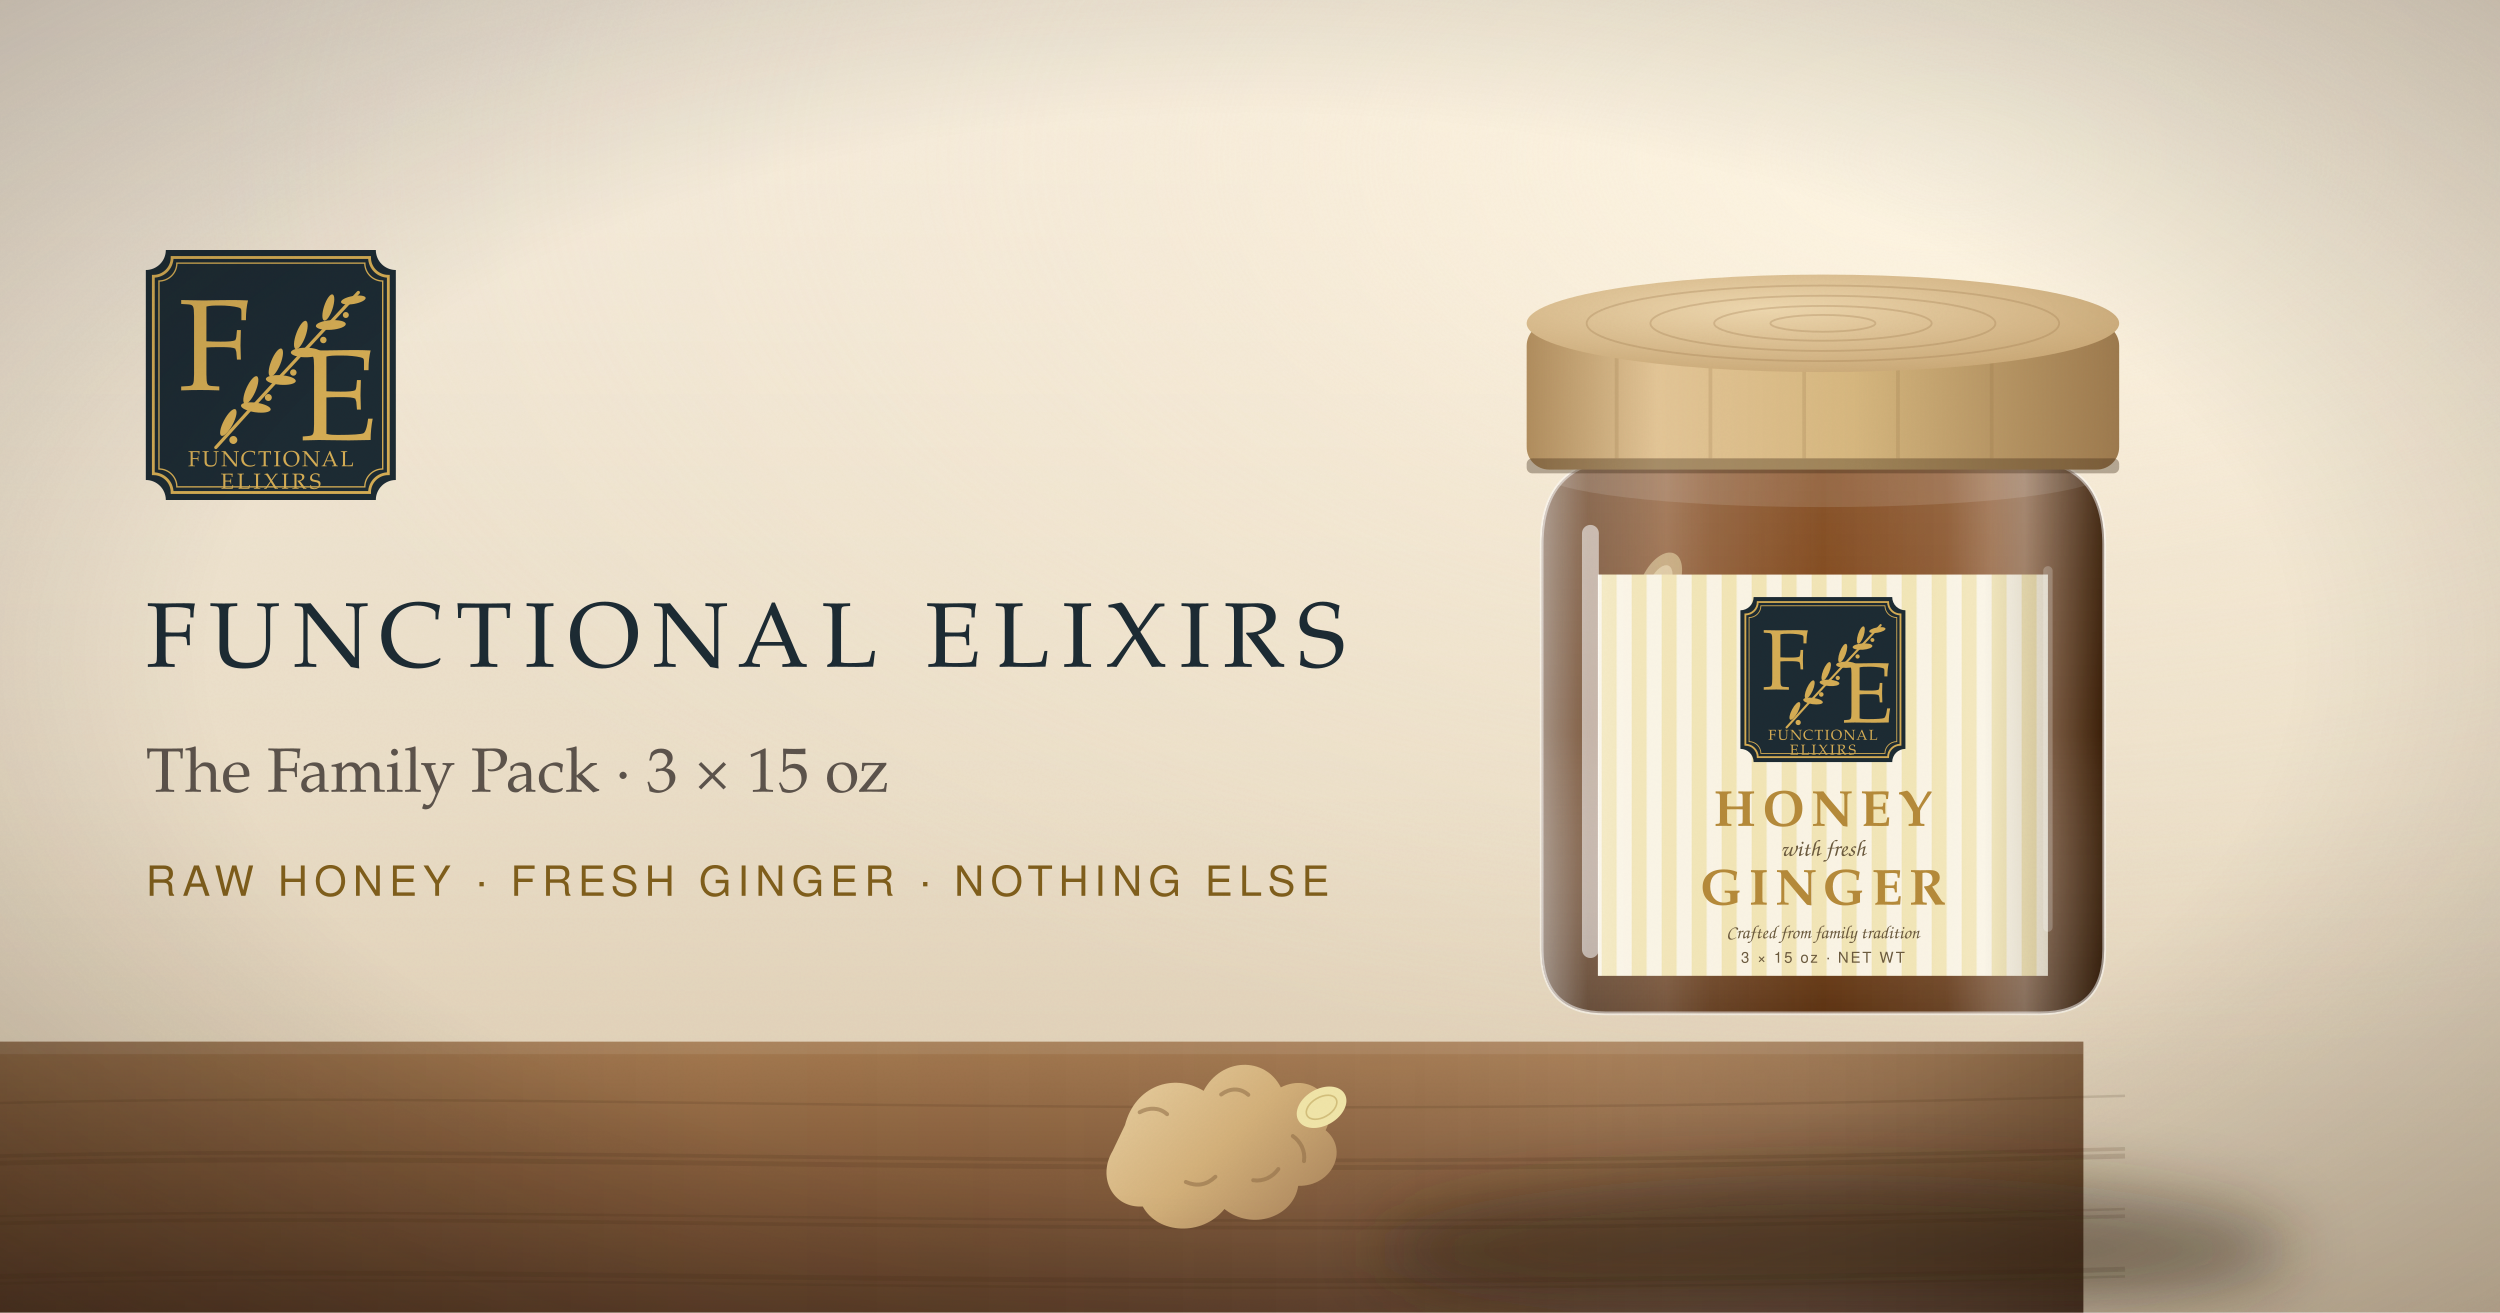
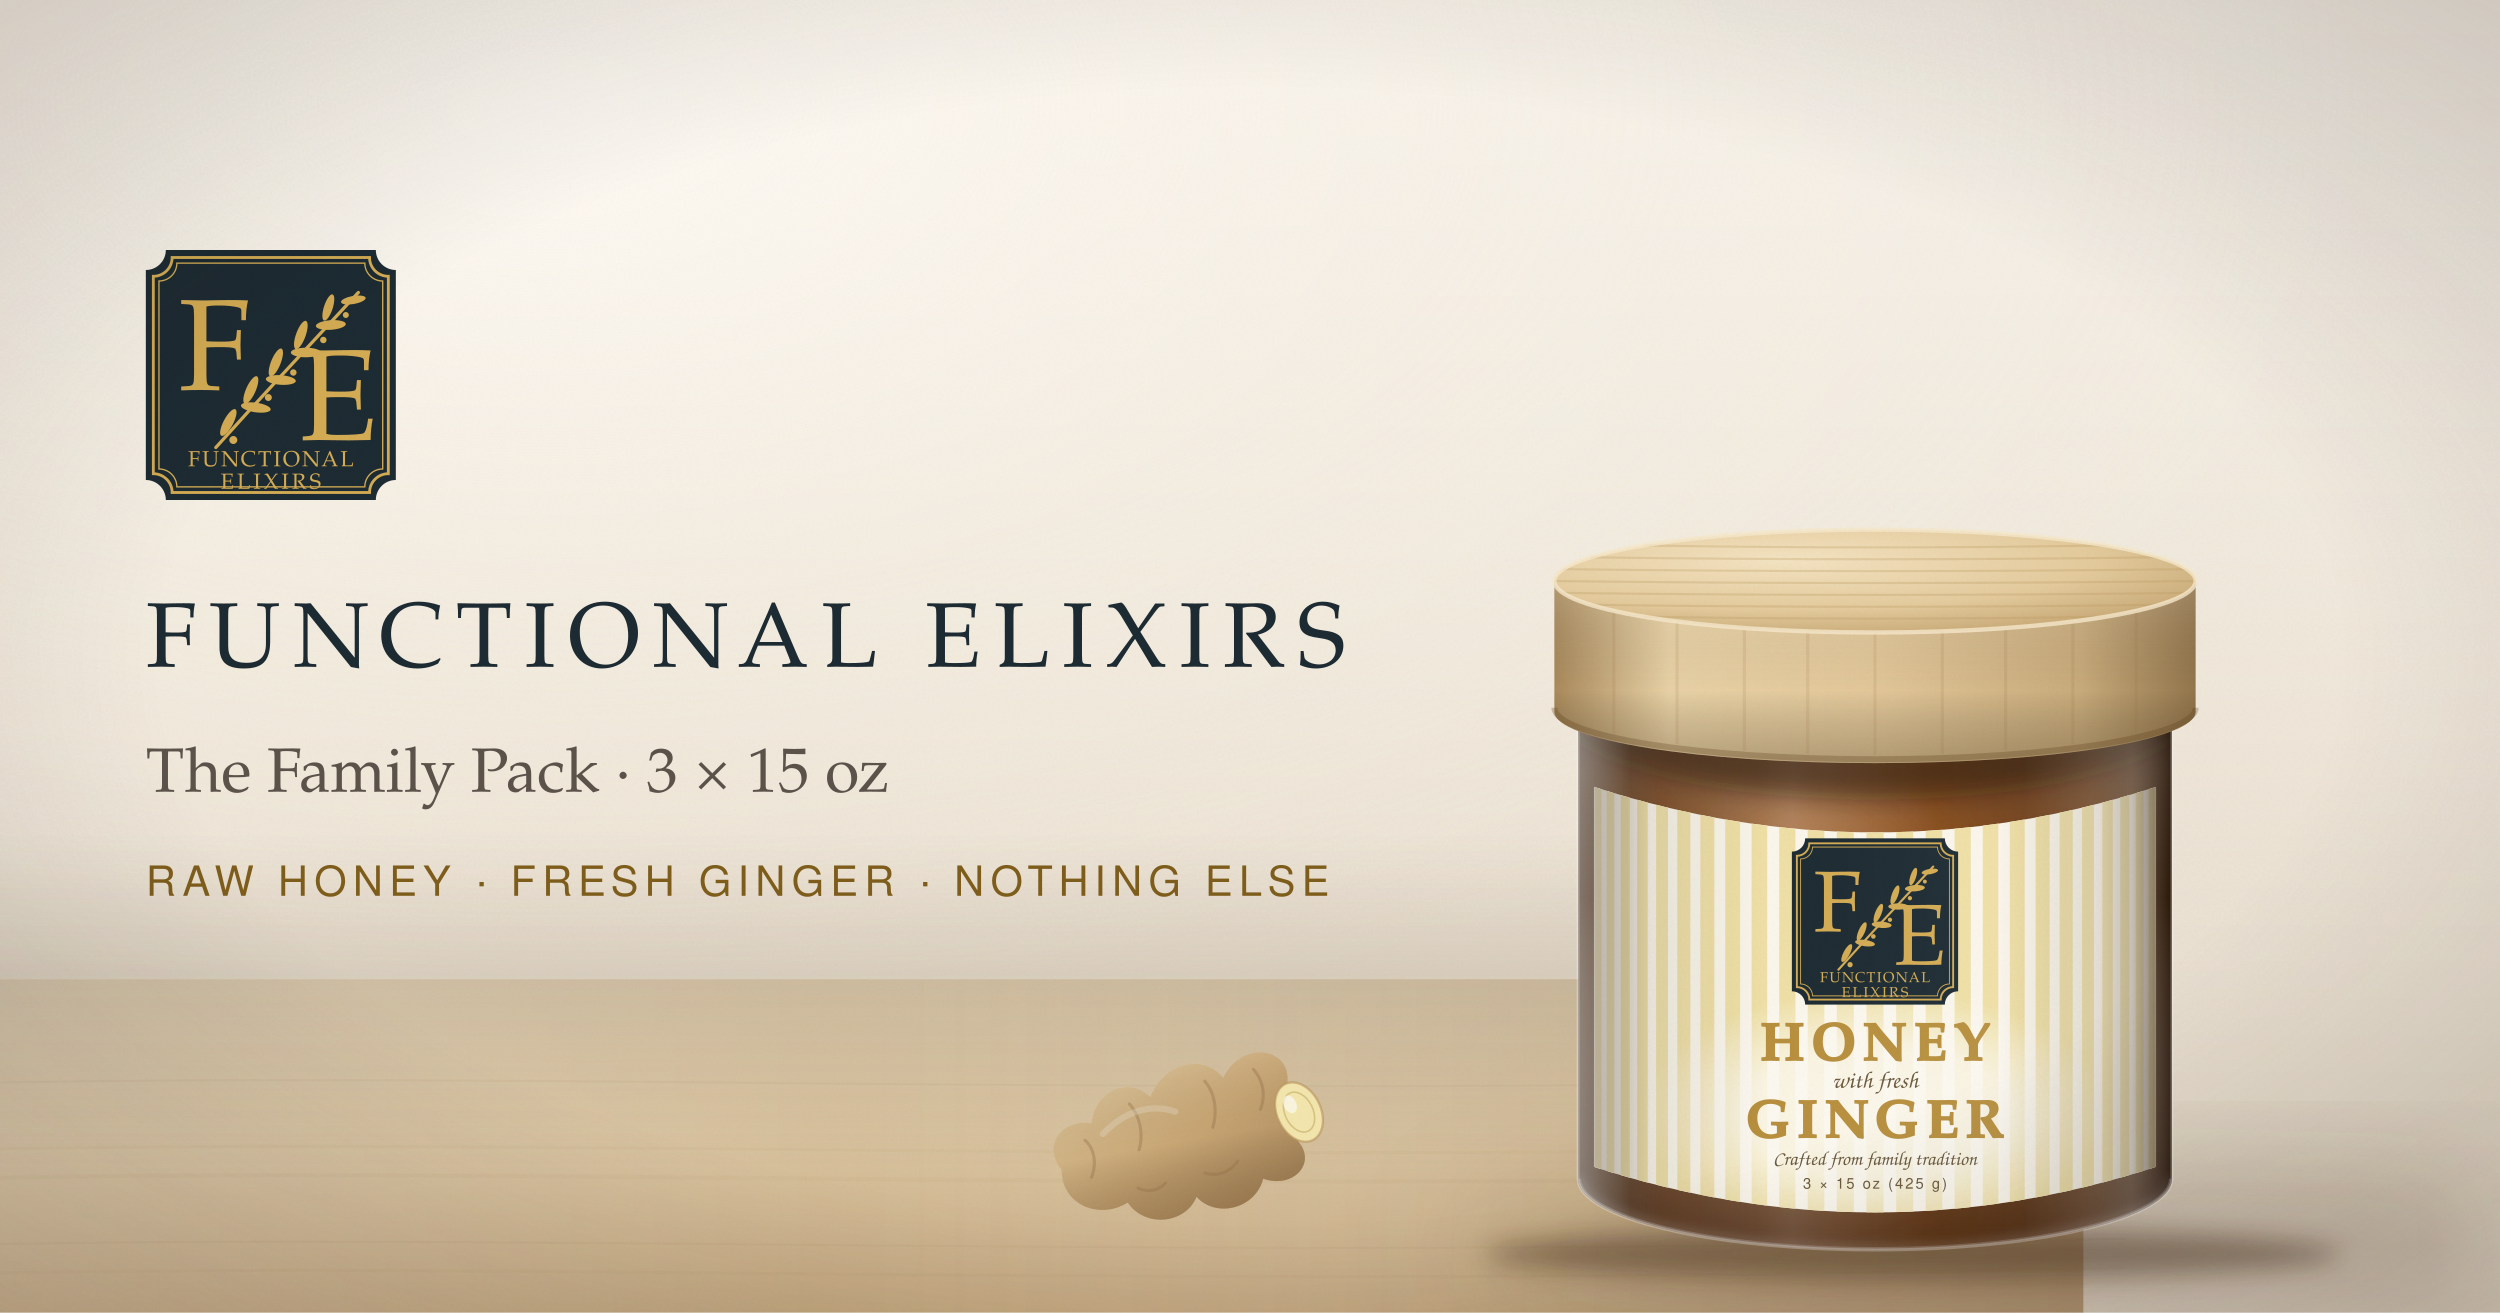
<svg xmlns="http://www.w3.org/2000/svg" viewBox="0 0 1200 630" width="1200" height="630">
  <defs>
    <linearGradient id="og-wall" x1="0" y1="0" x2="0" y2="1">
-       <stop offset="0" stop-color="#F5ECDD" />
-       <stop offset=".6" stop-color="#EADDC7" />
-       <stop offset="1" stop-color="#D8C7AC" />
-     </linearGradient>
-     <radialGradient id="og-window" cx=".78" cy=".12" r=".7">
-       <stop offset="0" stop-color="#FFF7E4" stop-opacity=".95" />
-       <stop offset=".45" stop-color="#FFF3DC" stop-opacity=".35" />
-       <stop offset="1" stop-color="#FFF3DC" stop-opacity="0" />
-     </radialGradient>
-     <linearGradient id="og-wood" x1="0" y1="0" x2="0" y2="1">
-       <stop offset="0" stop-color="#A57A50" />
-       <stop offset=".5" stop-color="#835B3A" />
-       <stop offset="1" stop-color="#5E3F29" />
-     </linearGradient>
-     <linearGradient id="og-woodx" x1="0" y1="0" x2="1" y2="0">
-       <stop offset="0" stop-color="#000" stop-opacity=".18" />
-       <stop offset=".35" stop-color="#000" stop-opacity="0" />
-       <stop offset=".75" stop-color="#fff" stop-opacity=".06" />
-       <stop offset="1" stop-color="#000" stop-opacity=".22" />
-     </linearGradient>
-     <linearGradient id="og-lid" x1="0" y1="0" x2="1" y2="0">
-       <stop offset="0" stop-color="#B08D5E" />
-       <stop offset=".22" stop-color="#E2C596" />
-       <stop offset=".55" stop-color="#D6B77F" />
-       <stop offset="1" stop-color="#9D7A4E" />
-     </linearGradient>
-     <radialGradient id="og-lidtop" cx=".4" cy=".35" r=".8">
-       <stop offset="0" stop-color="#EDD7AE" />
-       <stop offset="1" stop-color="#C5A26F" />
+       <stop offset="0" stop-color="#F7F2EA" />
+       <stop offset=".55" stop-color="#EFE7DA" />
+       <stop offset="1" stop-color="#E2D7C5" />
+     </linearGradient>
+     <radialGradient id="og-light" cx=".22" cy=".08" r=".75">
+       <stop offset="0" stop-color="#FFFCF5" stop-opacity=".9" />
+       <stop offset=".5" stop-color="#FFF9EE" stop-opacity=".25" />
+       <stop offset="1" stop-color="#FFF9EE" stop-opacity="0" />
+     </radialGradient>
+     <linearGradient id="og-table" x1="0" y1="0" x2="0" y2="1">
+       <stop offset="0" stop-color="#E6D5B8" />
+       <stop offset=".45" stop-color="#DBC5A1" />
+       <stop offset="1" stop-color="#C6AA82" />
+     </linearGradient>
+     <linearGradient id="og-tablex" x1="0" y1="0" x2="1" y2="0">
+       <stop offset="0" stop-color="#fff" stop-opacity=".16" />
+       <stop offset=".4" stop-color="#fff" stop-opacity="0" />
+       <stop offset="1" stop-color="#5a3f22" stop-opacity=".14" />
+     </linearGradient>
+     <linearGradient id="og-wallfoot" x1="0" y1="0" x2="0" y2="1">
+       <stop offset="0" stop-color="#5a4020" stop-opacity="0" />
+       <stop offset="1" stop-color="#5a4020" stop-opacity=".12" />
+     </linearGradient>
+     <linearGradient id="og-horizon" x1="0" y1="0" x2="0" y2="1">
+       <stop offset="0" stop-color="#4a3418" stop-opacity=".16" />
+       <stop offset="1" stop-color="#4a3418" stop-opacity="0" />
+     </linearGradient>
+     <linearGradient id="og-lidside" x1="0" y1="0" x2="1" y2="0">
+       <stop offset="0" stop-color="#A98A5C" />
+       <stop offset=".18" stop-color="#E9D2A6" />
+       <stop offset=".5" stop-color="#E3C89A" />
+       <stop offset=".82" stop-color="#C9AC7C" />
+       <stop offset="1" stop-color="#93764C" />
+     </linearGradient>
+     <linearGradient id="og-lidv" x1="0" y1="0" x2="0" y2="1">
+       <stop offset="0" stop-color="#fff" stop-opacity=".14" />
+       <stop offset=".6" stop-color="#000" stop-opacity="0" />
+       <stop offset="1" stop-color="#3a2a12" stop-opacity=".28" />
+     </linearGradient>
+     <radialGradient id="og-lidtop" cx=".36" cy=".3" r=".8">
+       <stop offset="0" stop-color="#F4E4C2" />
+       <stop offset=".6" stop-color="#E4CB9D" />
+       <stop offset="1" stop-color="#C5A672" />
    </radialGradient>
    <linearGradient id="og-honey" x1="0" y1="0" x2="1" y2="0">
-       <stop offset="0" stop-color="#4f280a" />
-       <stop offset=".22" stop-color="#976844" />
-       <stop offset=".5" stop-color="#7A3E0F" />
-       <stop offset=".8" stop-color="#875127" />
-       <stop offset="1" stop-color="#432208" />
+       <stop offset="0" stop-color="#2e1806" />
+       <stop offset=".14" stop-color="#62320c" />
+       <stop offset=".36" stop-color="#a27857" />
+       <stop offset=".6" stop-color="#7A3E0F" />
+       <stop offset=".86" stop-color="#5c2f0b" />
+       <stop offset="1" stop-color="#2b1605" />
    </linearGradient>
    <linearGradient id="og-honeyv" x1="0" y1="0" x2="0" y2="1">
+       <stop offset="0" stop-color="#fff" stop-opacity=".14" />
+       <stop offset=".35" stop-color="#fff" stop-opacity="0" />
+       <stop offset="1" stop-color="#1a0a02" stop-opacity=".45" />
+     </linearGradient>
+     <radialGradient id="og-glow" cx=".5" cy=".5" r=".5">
+       <stop offset="0" stop-color="#E08A32" stop-opacity=".55" />
+       <stop offset="1" stop-color="#E08A32" stop-opacity="0" />
+     </radialGradient>
+     <radialGradient id="og-surface" cx=".38" cy=".4" r=".7">
+       <stop offset="0" stop-color="#ad876a" />
+       <stop offset=".6" stop-color="#7A3E0F" />
+       <stop offset="1" stop-color="#3d1f08" />
+     </radialGradient>
+     <linearGradient id="og-glass" x1="0" y1="0" x2="1" y2="0">
+       <stop offset="0" stop-color="#fff" stop-opacity=".42" />
+       <stop offset=".09" stop-color="#fff" stop-opacity=".1" />
+       <stop offset=".3" stop-color="#fff" stop-opacity="0" />
+       <stop offset=".75" stop-color="#fff" stop-opacity=".04" />
+       <stop offset=".93" stop-color="#fff" stop-opacity=".22" />
+       <stop offset="1" stop-color="#1a0c04" stop-opacity=".35" />
+     </linearGradient>
+     <linearGradient id="og-paper" x1="0" y1="0" x2="1" y2="0">
+       <stop offset="0" stop-color="#2a1a0a" stop-opacity=".42" />
+       <stop offset=".1" stop-color="#2a1a0a" stop-opacity=".1" />
+       <stop offset=".3" stop-color="#2a1a0a" stop-opacity="0" />
+       <stop offset=".72" stop-color="#2a1a0a" stop-opacity="0" />
+       <stop offset=".9" stop-color="#2a1a0a" stop-opacity=".14" />
+       <stop offset="1" stop-color="#2a1a0a" stop-opacity=".46" />
+     </linearGradient>
+     <linearGradient id="og-wood" x1="0" y1="0" x2="1" y2="0">
+       <stop offset="0" stop-color="#A6835A" />
+       <stop offset=".35" stop-color="#E2C592" />
+       <stop offset=".7" stop-color="#D4B47E" />
+       <stop offset="1" stop-color="#9A7749" />
+     </linearGradient>
+     <linearGradient id="og-ceramic" x1="0" y1="0" x2="1" y2="0">
+       <stop offset="0" stop-color="#FFFDF8" />
+       <stop offset=".12" stop-color="#F8F3EA" />
+       <stop offset=".5" stop-color="#F1EADC" />
+       <stop offset=".85" stop-color="#CFC2AC" />
+       <stop offset="1" stop-color="#A89A83" />
+     </linearGradient>
+     <linearGradient id="og-ceramicv" x1="0" y1="0" x2="0" y2="1">
+       <stop offset="0" stop-color="#000" stop-opacity="0" />
+       <stop offset="1" stop-color="#5a4a36" stop-opacity=".22" />
+     </linearGradient>
+     <radialGradient id="og-tea" cx=".42" cy=".4" r=".68">
+       <stop offset="0" stop-color="#EBBD6C" />
+       <stop offset=".6" stop-color="#CD8E3F" />
+       <stop offset=".85" stop-color="#A5672A" />
+       <stop offset="1" stop-color="#6E3F14" />
+     </radialGradient>
+     <linearGradient id="og-gingerv" x1="0" y1="0" x2="0" y2="1">
      <stop offset="0" stop-color="#fff" stop-opacity=".1" />
-       <stop offset=".5" stop-color="#fff" stop-opacity="0" />
-       <stop offset="1" stop-color="#000" stop-opacity=".28" />
-     </linearGradient>
-     <linearGradient id="og-glass" x1="0" y1="0" x2="1" y2="0">
-       <stop offset="0" stop-color="#fff" stop-opacity=".5" />
-       <stop offset=".08" stop-color="#fff" stop-opacity=".16" />
-       <stop offset=".3" stop-color="#fff" stop-opacity="0" />
-       <stop offset=".72" stop-color="#fff" stop-opacity=".06" />
-       <stop offset=".86" stop-color="#fff" stop-opacity=".3" />
-       <stop offset="1" stop-color="#2a1a0a" stop-opacity=".3" />
-     </linearGradient>
-     <pattern id="og-stripe" width="16" height="10" patternUnits="userSpaceOnUse">
-       <rect width="16" height="10" fill="#FAF4E4" />
-       <rect width="8" height="10" fill="#F1E3AE" opacity=".85" />
-     </pattern>
+       <stop offset=".5" stop-color="#000" stop-opacity="0" />
+       <stop offset="1" stop-color="#4a2e14" stop-opacity=".3" />
+     </linearGradient>
+     <linearGradient id="og-rind" x1="0" y1="0" x2="0" y2="1">
+       <stop offset="0" stop-color="#F6DB63" />
+       <stop offset="1" stop-color="#CFA426" />
+     </linearGradient>
    <linearGradient id="og-ginger" x1="0" y1="0" x2="1" y2="1">
-       <stop offset="0" stop-color="#E7CFA0" />
-       <stop offset=".5" stop-color="#D3B07A" />
-       <stop offset="1" stop-color="#A9835A" />
-     </linearGradient>
-     <radialGradient id="og-tea" cx=".5" cy=".4" r=".7">
-       <stop offset="0" stop-color="#E4B25F" />
-       <stop offset=".7" stop-color="#C98A3A" />
-       <stop offset="1" stop-color="#8E5A22" />
-     </radialGradient>
-     <linearGradient id="og-ceramic" x1="0" y1="0" x2="1" y2="0">
-       <stop offset="0" stop-color="#FBF7EE" />
-       <stop offset=".5" stop-color="#F1EADB" />
-       <stop offset="1" stop-color="#CFC3AE" />
-     </linearGradient>
-     <linearGradient id="og-linen" x1="0" y1="0" x2="1" y2="1">
-       <stop offset="0" stop-color="#F7F2E8" />
-       <stop offset="1" stop-color="#E3D9C6" />
-     </linearGradient>
+       <stop offset="0" stop-color="#EBD6AC" />
+       <stop offset=".5" stop-color="#D5B27E" />
+       <stop offset="1" stop-color="#A88459" />
+     </linearGradient>
+     <radialGradient id="og-veil">
+       <stop offset="0" stop-color="#FDFAF2" stop-opacity=".92" />
+       <stop offset=".55" stop-color="#FDFAF2" stop-opacity=".78" />
+       <stop offset="1" stop-color="#FDFAF2" stop-opacity="0" />
+     </radialGradient>
    <radialGradient id="og-lemon" cx=".5" cy=".5" r=".5">
-       <stop offset="0" stop-color="#F9E58A" />
-       <stop offset=".78" stop-color="#F0CF4E" />
-       <stop offset=".82" stop-color="#FCF6D8" />
-       <stop offset=".9" stop-color="#F6E27A" />
+       <stop offset="0" stop-color="#FBEFA6" />
+       <stop offset=".72" stop-color="#F3D65E" />
+       <stop offset=".8" stop-color="#FCF6DA" />
+       <stop offset=".9" stop-color="#F1CF48" />
      <stop offset="1" stop-color="#D9B22E" />
    </radialGradient>
-     <radialGradient id="og-vig" cx=".5" cy=".5" r=".75">
-       <stop offset=".55" stop-color="#000" stop-opacity="0" />
-       <stop offset="1" stop-color="#2a1a10" stop-opacity=".28" />
-     </radialGradient>
-     <filter id="og-soft" x="-40%" y="-40%" width="180%" height="180%">
-       <feGaussianBlur stdDeviation="16" />
-     </filter>
-     <filter id="og-blur" x="-10%" y="-10%" width="120%" height="120%">
-       <feGaussianBlur stdDeviation="7" />
+     <radialGradient id="og-vig" cx=".5" cy=".5" r=".72">
+       <stop offset=".6" stop-color="#000" stop-opacity="0" />
+       <stop offset="1" stop-color="#3a2614" stop-opacity=".2" />
+     </radialGradient>
+     <filter id="og-soft" x="-50%" y="-80%" width="200%" height="260%">
+       <feGaussianBlur stdDeviation="18" />
+     </filter>
+     <filter id="og-softer" x="-50%" y="-80%" width="200%" height="260%">
+       <feGaussianBlur stdDeviation="34" />
+     </filter>
+     <filter id="og-contact" x="-30%" y="-80%" width="160%" height="260%">
+       <feGaussianBlur stdDeviation="6" />
+     </filter>
+     <filter id="og-glowf" x="-30%" y="-30%" width="160%" height="160%">
+       <feGaussianBlur stdDeviation="22" />
+     </filter>
+     <filter id="og-sweep" x="-100%" y="-10%" width="300%" height="120%">
+       <feGaussianBlur stdDeviation="3" />
+     </filter>
+     <filter id="og-steam" x="-50%" y="-50%" width="200%" height="200%">
+       <feGaussianBlur stdDeviation="5" />
    </filter>
    <filter id="og-dof" x="-10%" y="-10%" width="120%" height="120%">
-       <feGaussianBlur stdDeviation="3.2" />
-     </filter>
-     <filter id="og-steam" x="-50%" y="-50%" width="200%" height="200%">
-       <feGaussianBlur stdDeviation="4" />
+       <feGaussianBlur stdDeviation="4.5" />
    </filter>
    <filter id="og-grain">
-       <feTurbulence type="fractalNoise" baseFrequency=".9" numOctaves="2" seed="7" />
-       <feColorMatrix values="0 0 0 0 .5 0 0 0 0 .45 0 0 0 0 .4 0 0 0 .07 0" />
-     </filter>
-     <clipPath id="og-jarclip">
-       <path d="M0 46 Q0 0 46 0 H254 Q300 0 300 46 V262 Q300 296 266 296 H34 Q0 296 0 262 Z" />
+       <feTurbulence type="fractalNoise" baseFrequency=".85" numOctaves="2" seed="11" />
+       <feColorMatrix values="0 0 0 0 .45 0 0 0 0 .4 0 0 0 0 .35 0 0 0 .06 0" />
+     </filter>
+     <clipPath id="og-body">
+       <path d="M-150 10 Q-150 -4 -136 -4 H136 Q150 -4 150 10 V236 A150 36 0 0 1 -150 236 Z" />
+     </clipPath>
+     <clipPath id="og-label">
+       <path d="M-142 38 Q0 84 142 38 V230 Q0 276 -142 230 Z" />
    </clipPath>
  </defs>
  <rect width="1200" height="630" fill="url(#og-wall)" />
-   <rect width="1200" height="630" fill="url(#og-window)" />
-   <rect x="0" y="500" width="1000" height="130" fill="url(#og-wood)" />
-   <rect x="0" y="500" width="1000" height="130" fill="url(#og-woodx)" />
-   <path d="M-20 530 C 250 522, 520 540, 1020 526" fill="none" stroke="#3a2415" stroke-opacity=".14" stroke-width="1.2" />
-   <path d="M-20 555.444 C 250 547.444, 520 565.444, 1020 551.444" fill="none" stroke="#3a2415" stroke-opacity=".14" stroke-width="1.8" />
-   <path d="M-20 558.889 C 250 550.889, 520 568.889, 1020 554.889" fill="none" stroke="#3a2415" stroke-opacity=".14" stroke-width="2.4" />
-   <path d="M-20 584.333 C 250 576.333, 520 594.333, 1020 580.333" fill="none" stroke="#3a2415" stroke-opacity=".14" stroke-width="1.2" />
-   <path d="M-20 587.778 C 250 579.778, 520 597.778, 1020 583.778" fill="none" stroke="#3a2415" stroke-opacity=".14" stroke-width="1.8" />
-   <path d="M-20 613.222 C 250 605.222, 520 623.222, 1020 609.222" fill="none" stroke="#3a2415" stroke-opacity=".14" stroke-width="2.4" />
-   <path d="M-20 616.667 C 250 608.667, 520 626.667, 1020 612.667" fill="none" stroke="#3a2415" stroke-opacity=".14" stroke-width="1.2" />
-   <path d="M-20 642.111 C 250 634.111, 520 652.111, 1020 638.111" fill="none" stroke="#3a2415" stroke-opacity=".14" stroke-width="1.8" />
-   <path d="M-20 645.556 C 250 637.556, 520 655.556, 1020 641.556" fill="none" stroke="#3a2415" stroke-opacity=".14" stroke-width="2.4" />
-   <rect x="0" y="500" width="1000" height="6" fill="#fff" opacity=".08" />
-   <ellipse class="" cx="880" cy="600" rx="220" ry="36" fill="#2a1a0e" opacity="0.45" filter="url(#og-soft)" />
-   <g class="float">
-     <g transform="translate(740 220) scale(0.9)">
-       <g clip-path="url(#og-jarclip)">
-         <rect x="0" y="0" width="300" height="296" fill="url(#og-honey)" />
-         <ellipse cx="247" cy="179" rx="10" ry="5.5" fill="#E9D8A6" opacity=".55" transform="rotate(0 247 179)" />
-         <ellipse cx="247" cy="179" rx="6" ry="3" fill="#F3E7BF" opacity=".5" transform="rotate(0 247 179)" />
-         <ellipse cx="104" cy="240" rx="14" ry="7.7" fill="#E9D8A6" opacity=".55" transform="rotate(37 104 240)" />
-         <ellipse cx="104" cy="240" rx="8.4" ry="4.2" fill="#F3E7BF" opacity=".5" transform="rotate(37 104 240)" />
-         <ellipse cx="201" cy="101" rx="18" ry="9.9" fill="#E9D8A6" opacity=".55" transform="rotate(74 201 101)" />
-         <ellipse cx="201" cy="101" rx="10.8" ry="5.4" fill="#F3E7BF" opacity=".5" transform="rotate(74 201 101)" />
-         <ellipse cx="58" cy="162" rx="10" ry="5.5" fill="#E9D8A6" opacity=".55" transform="rotate(111 58 162)" />
-         <ellipse cx="58" cy="162" rx="6" ry="3" fill="#F3E7BF" opacity=".5" transform="rotate(111 58 162)" />
-         <ellipse cx="155" cy="223" rx="14" ry="7.7" fill="#E9D8A6" opacity=".55" transform="rotate(148 155 223)" />
-         <ellipse cx="155" cy="223" rx="8.4" ry="4.2" fill="#F3E7BF" opacity=".5" transform="rotate(148 155 223)" />
-         <ellipse cx="252" cy="84" rx="18" ry="9.9" fill="#E9D8A6" opacity=".55" transform="rotate(5 252 84)" />
-         <ellipse cx="252" cy="84" rx="10.8" ry="5.4" fill="#F3E7BF" opacity=".5" transform="rotate(5 252 84)" />
-         <ellipse cx="109" cy="145" rx="10" ry="5.5" fill="#E9D8A6" opacity=".55" transform="rotate(42 109 145)" />
-         <ellipse cx="109" cy="145" rx="6" ry="3" fill="#F3E7BF" opacity=".5" transform="rotate(42 109 145)" />
-         <ellipse cx="206" cy="206" rx="14" ry="7.7" fill="#E9D8A6" opacity=".55" transform="rotate(79 206 206)" />
-         <ellipse cx="206" cy="206" rx="8.4" ry="4.2" fill="#F3E7BF" opacity=".5" transform="rotate(79 206 206)" />
-         <ellipse cx="63" cy="67" rx="18" ry="9.9" fill="#E9D8A6" opacity=".55" transform="rotate(116 63 67)" />
-         <ellipse cx="63" cy="67" rx="10.8" ry="5.4" fill="#F3E7BF" opacity=".5" transform="rotate(116 63 67)" />
-         <rect x="0" y="0" width="300" height="296" fill="url(#og-honeyv)" />
-         <ellipse cx="150" cy="8" rx="150" ry="18" fill="#fff" opacity=".12" />
-       </g>
-       <path d="M0 46 Q0 0 46 0 H254 Q300 0 300 46 V262 Q300 296 266 296 H34 Q0 296 0 262 Z" fill="url(#og-glass)" />
-       <path d="M0 46 Q0 0 46 0 H254 Q300 0 300 46 V262 Q300 296 266 296 H34 Q0 296 0 262 Z" fill="none" stroke="#fff" stroke-opacity=".5" stroke-width="2" />
-       <g>
-         <rect x="30" y="62" width="240" height="214" fill="url(#og-stripe)" />
-         <rect x="30" y="62" width="240" height="214" fill="url(#og-glass)" opacity=".5" />
-         <svg x="106" y="74" viewBox="0 0 200 200" width="88" height="88" role="img" aria-labelledby="og-lm-t" class="fe-mark">
-           <path d="M16 0H184A16 16 0 0 0 200 16V184A16 16 0 0 0 184 200H16A16 16 0 0 0 0 184V16A16 16 0 0 0 16 0Z" fill="#1D2B33" />
-           <path d="M16 0H184A16 16 0 0 0 200 16V184A16 16 0 0 0 184 200H16A16 16 0 0 0 0 184V16A16 16 0 0 0 16 0Z" fill="none" stroke="#D4AC54" stroke-width="2.4" transform="translate(100 100) scale(.94) translate(-100 -100)" />
-           <path d="M16 0H184A16 16 0 0 0 200 16V184A16 16 0 0 0 184 200H16A16 16 0 0 0 0 184V16A16 16 0 0 0 16 0Z" fill="none" stroke="#D4AC54" stroke-width="1.2" transform="translate(100 100) scale(.895) translate(-100 -100)" />
-           <text x="26" y="112" font-family="Iowan Old Style, Palatino Linotype, Palatino, Georgia, serif" font-size="104" fill="#D4AC54">F</text>
-           <text x="122" y="152" font-family="Iowan Old Style, Palatino Linotype, Palatino, Georgia, serif" font-size="104" fill="#D4AC54">E</text>
-           <g>
-             <path d="M56 158 C 90 120, 120 88, 170 34" fill="none" stroke="#D4AC54" stroke-width="2.6" stroke-linecap="round" />
-             <ellipse cx="66" cy="138" rx="12" ry="3.84" transform="rotate(-62 66 138)" fill="#D4AC54" />
-             <ellipse cx="88" cy="126" rx="12" ry="3.84" transform="rotate(8 88 126)" fill="#D4AC54" />
-             <ellipse cx="84" cy="112" rx="12" ry="3.84" transform="rotate(-66 84 112)" fill="#D4AC54" />
-             <ellipse cx="108" cy="104" rx="12" ry="3.84" transform="rotate(4 108 104)" fill="#D4AC54" />
-             <ellipse cx="104" cy="90" rx="12" ry="3.84" transform="rotate(-68 104 90)" fill="#D4AC54" />
-             <ellipse cx="128" cy="82" rx="12" ry="3.84" transform="rotate(0 128 82)" fill="#D4AC54" />
-             <ellipse cx="124" cy="68" rx="12" ry="3.84" transform="rotate(-70 124 68)" fill="#D4AC54" />
-             <ellipse cx="148" cy="60" rx="12" ry="3.84" transform="rotate(-4 148 60)" fill="#D4AC54" />
-             <ellipse cx="146" cy="46" rx="11" ry="3.52" transform="rotate(-72 146 46)" fill="#D4AC54" />
-             <ellipse cx="166" cy="40" rx="10" ry="3.2" transform="rotate(-10 166 40)" fill="#D4AC54" />
-             <circle cx="70" cy="152" r="3.2" fill="#D4AC54" />
-             <circle cx="98" cy="118" r="2.8" fill="#D4AC54" />
-             <circle cx="118" cy="98" r="2.6" fill="#D4AC54" />
-             <circle cx="142" cy="72" r="2.6" fill="#D4AC54" />
-             <circle cx="160" cy="52" r="2.4" fill="#D4AC54" />
-           </g>
-           <text x="100" y="173" text-anchor="middle" font-family="Iowan Old Style, Palatino Linotype, Palatino, Georgia, serif" font-size="17.5" letter-spacing="1.6" fill="#D4AC54">FUNCTIONAL</text>
-           <text x="100" y="191" text-anchor="middle" font-family="Iowan Old Style, Palatino Linotype, Palatino, Georgia, serif" font-size="17.5" letter-spacing="2.4" fill="#D4AC54">ELIXIRS</text>
-         </svg>
-         <text x="150" y="196" text-anchor="middle" font-family="Iowan Old Style, Palatino Linotype, Palatino, Georgia, serif" font-size="27" letter-spacing="3.5" fill="#B58A3A" font-weight="600">HONEY</text>
-         <text x="150" y="212" text-anchor="middle" font-family="Snell Roundhand, Brush Script MT, Segoe Script, cursive" font-size="12.5" fill="#6B5A3E" font-style="italic">with fresh</text>
-         <text x="150" y="238" text-anchor="middle" font-family="Iowan Old Style, Palatino Linotype, Palatino, Georgia, serif" font-size="27" letter-spacing="3.5" fill="#B58A3A" font-weight="600">GINGER</text>
-         <text x="150" y="256" text-anchor="middle" font-family="Snell Roundhand, Brush Script MT, Segoe Script, cursive" font-size="10" fill="#6B5A3E" font-style="italic">Crafted from family tradition</text>
-         <text x="150" y="269" text-anchor="middle" font-family="-apple-system, Segoe UI, Helvetica, Arial, sans-serif" font-size="8" letter-spacing="1" fill="#6B5A3E">3 × 15 oz · NET WT</text>
-       </g>
-       <path class="glass-sweep" d="M26 40 L 26 262" stroke="#fff" stroke-opacity=".55" stroke-width="9" stroke-linecap="round" />
-       <path d="M270 60 L 270 250" stroke="#fff" stroke-opacity=".22" stroke-width="5" stroke-linecap="round" />
-       <g>
-         <rect x="-8" y="-72" width="316" height="78" rx="12" fill="url(#og-lid)" />
-         <path d="M40 -66 v 66" stroke="#8F6D42" stroke-opacity=".18" stroke-width="2" />
-         <path d="M90 -66 v 66" stroke="#8F6D42" stroke-opacity=".18" stroke-width="2" />
-         <path d="M140 -66 v 66" stroke="#8F6D42" stroke-opacity=".18" stroke-width="2" />
-         <path d="M190 -66 v 66" stroke="#8F6D42" stroke-opacity=".18" stroke-width="2" />
-         <path d="M240 -66 v 66" stroke="#8F6D42" stroke-opacity=".18" stroke-width="2" />
-         <ellipse cx="150" cy="-72" rx="158" ry="26" fill="url(#og-lidtop)" />
-         <ellipse cx="150" cy="-72" rx="126" ry="20.16" fill="none" stroke="#9D7A4E" stroke-opacity=".3" />
-         <ellipse cx="150" cy="-72" rx="92" ry="14.72" fill="none" stroke="#9D7A4E" stroke-opacity=".3" />
-         <ellipse cx="150" cy="-72" rx="58" ry="9.28" fill="none" stroke="#9D7A4E" stroke-opacity=".3" />
-         <ellipse cx="150" cy="-72" rx="28" ry="4.48" fill="none" stroke="#9D7A4E" stroke-opacity=".3" />
-         <rect x="-8" y="0" width="316" height="8" rx="3" fill="#3a2410" opacity=".35" />
-       </g>
+   <rect width="1200" height="630" fill="url(#og-light)" />
+   <rect x="0" y="400" width="1000" height="70" fill="url(#og-wallfoot)" />
+   <rect x="0" y="470" width="1000" height="160" fill="url(#og-table)" />
+   <rect x="0" y="470" width="1000" height="160" fill="url(#og-tablex)" />
+   <path d="M-20 520 C 260 514, 560 528, 1020 517" fill="none" stroke="#8a6a44" stroke-opacity=".06" stroke-width="1" />
+   <path d="M-20 551.857 C 260 545.857, 560 559.857, 1020 548.857" fill="none" stroke="#8a6a44" stroke-opacity=".04" stroke-width="1.5" />
+   <path d="M-20 565.714 C 260 559.714, 560 573.714, 1020 562.714" fill="none" stroke="#8a6a44" stroke-opacity=".04" stroke-width="2" />
+   <path d="M-20 597.571 C 260 591.571, 560 605.571, 1020 594.571" fill="none" stroke="#8a6a44" stroke-opacity=".06" stroke-width="1" />
+   <path d="M-20 611.429 C 260 605.429, 560 619.429, 1020 608.429" fill="none" stroke="#8a6a44" stroke-opacity=".04" stroke-width="1.5" />
+   <path d="M-20 643.286 C 260 637.286, 560 651.286, 1020 640.286" fill="none" stroke="#8a6a44" stroke-opacity=".04" stroke-width="2" />
+   <path d="M-20 657.143 C 260 651.143, 560 665.143, 1020 654.143" fill="none" stroke="#8a6a44" stroke-opacity=".06" stroke-width="1" />
+   <rect x="0" y="470" width="1000" height="90" fill="url(#og-horizon)" />
+   <ellipse class="" cx="1019.7" cy="608" rx="313.5" ry="30.4" fill="#3a2410" opacity="0.32" filter="url(#og-softer)" />
+   <ellipse class="" cx="918" cy="602" rx="205.2" ry="12.35" fill="#3a2410" opacity="0.42" filter="url(#og-contact)" />
+   <g class="float" transform="translate(900 341.6) scale(0.95)">
+     <g clip-path="url(#og-body)">
+       <rect x="-150" y="-4" width="300" height="280" fill="url(#og-honey)" />
+       <ellipse cx="-30" cy="130" rx="90" ry="120" fill="url(#og-glow)" filter="url(#og-glowf)" />
+       <rect x="-150" y="-4" width="300" height="280" fill="url(#og-honeyv)" />
+       <ellipse cx="0" cy="0" rx="160" ry="44" fill="#1a0a02" opacity=".55" filter="url(#og-contact)" />
+       <path d="M-150 236 A150 36 0 0 0 150 236" fill="none" stroke="#fff" stroke-opacity=".2" stroke-width="5" filter="url(#og-sweep)" />
+     </g>
+     <g clip-path="url(#og-label)">
+       <path d="M-142 38 Q0 84 142 38 V230 Q0 276 -142 230 Z" fill="#FBF7EC" />
+       <path d="M-147.8 30V280" stroke="#EFE0A6" stroke-width="1.5" />
+       <path d="M-144.5 30V280" stroke="#EFE0A6" stroke-width="2.3" />
+       <path d="M-139.8 30V280" stroke="#EFE0A6" stroke-width="3.1" />
+       <path d="M-133.7 30V280" stroke="#EFE0A6" stroke-width="3.9" />
+       <path d="M-126.2 30V280" stroke="#EFE0A6" stroke-width="4.6" />
+       <path d="M-117.5 30V280" stroke="#EFE0A6" stroke-width="5.3" />
+       <path d="M-107.6 30V280" stroke="#EFE0A6" stroke-width="6" />
+       <path d="M-96.6 30V280" stroke="#EFE0A6" stroke-width="6.6" />
+       <path d="M-84.7 30V280" stroke="#EFE0A6" stroke-width="7.1" />
+       <path d="M-71.9 30V280" stroke="#EFE0A6" stroke-width="7.5" />
+       <path d="M-58.4 30V280" stroke="#EFE0A6" stroke-width="7.9" />
+       <path d="M-44.3 30V280" stroke="#EFE0A6" stroke-width="8.2" />
+       <path d="M-29.8 30V280" stroke="#EFE0A6" stroke-width="8.4" />
+       <path d="M-15 30V280" stroke="#EFE0A6" stroke-width="8.6" />
+       <path d="M0 30V280" stroke="#EFE0A6" stroke-width="8.6" />
+       <path d="M15 30V280" stroke="#EFE0A6" stroke-width="8.6" />
+       <path d="M29.8 30V280" stroke="#EFE0A6" stroke-width="8.4" />
+       <path d="M44.3 30V280" stroke="#EFE0A6" stroke-width="8.2" />
+       <path d="M58.4 30V280" stroke="#EFE0A6" stroke-width="7.9" />
+       <path d="M71.9 30V280" stroke="#EFE0A6" stroke-width="7.5" />
+       <path d="M84.7 30V280" stroke="#EFE0A6" stroke-width="7.1" />
+       <path d="M96.6 30V280" stroke="#EFE0A6" stroke-width="6.6" />
+       <path d="M107.6 30V280" stroke="#EFE0A6" stroke-width="6" />
+       <path d="M117.5 30V280" stroke="#EFE0A6" stroke-width="5.3" />
+       <path d="M126.2 30V280" stroke="#EFE0A6" stroke-width="4.6" />
+       <path d="M133.7 30V280" stroke="#EFE0A6" stroke-width="3.9" />
+       <path d="M139.8 30V280" stroke="#EFE0A6" stroke-width="3.1" />
+       <path d="M144.5 30V280" stroke="#EFE0A6" stroke-width="2.3" />
+       <path d="M147.8 30V280" stroke="#EFE0A6" stroke-width="1.5" />
+       <ellipse cx="0" cy="202" rx="118" ry="62" fill="url(#og-veil)" />
+       <svg x="-42" y="64" viewBox="0 0 200 200" width="84" height="84" role="img" aria-labelledby="og-lm-t" class="fe-mark">
+         <path d="M16 0H184A16 16 0 0 0 200 16V184A16 16 0 0 0 184 200H16A16 16 0 0 0 0 184V16A16 16 0 0 0 16 0Z" fill="#1D2B33" />
+         <path d="M16 0H184A16 16 0 0 0 200 16V184A16 16 0 0 0 184 200H16A16 16 0 0 0 0 184V16A16 16 0 0 0 16 0Z" fill="none" stroke="#D4AC54" stroke-width="2.4" transform="translate(100 100) scale(.94) translate(-100 -100)" />
+         <path d="M16 0H184A16 16 0 0 0 200 16V184A16 16 0 0 0 184 200H16A16 16 0 0 0 0 184V16A16 16 0 0 0 16 0Z" fill="none" stroke="#D4AC54" stroke-width="1.2" transform="translate(100 100) scale(.895) translate(-100 -100)" />
+         <text x="26" y="112" font-family="Iowan Old Style, Palatino Linotype, Palatino, Georgia, serif" font-size="104" fill="#D4AC54">F</text>
+         <text x="122" y="152" font-family="Iowan Old Style, Palatino Linotype, Palatino, Georgia, serif" font-size="104" fill="#D4AC54">E</text>
+         <g>
+           <path d="M56 158 C 90 120, 120 88, 170 34" fill="none" stroke="#D4AC54" stroke-width="2.6" stroke-linecap="round" />
+           <ellipse cx="66" cy="138" rx="12" ry="3.84" transform="rotate(-62 66 138)" fill="#D4AC54" />
+           <ellipse cx="88" cy="126" rx="12" ry="3.84" transform="rotate(8 88 126)" fill="#D4AC54" />
+           <ellipse cx="84" cy="112" rx="12" ry="3.84" transform="rotate(-66 84 112)" fill="#D4AC54" />
+           <ellipse cx="108" cy="104" rx="12" ry="3.84" transform="rotate(4 108 104)" fill="#D4AC54" />
+           <ellipse cx="104" cy="90" rx="12" ry="3.84" transform="rotate(-68 104 90)" fill="#D4AC54" />
+           <ellipse cx="128" cy="82" rx="12" ry="3.84" transform="rotate(0 128 82)" fill="#D4AC54" />
+           <ellipse cx="124" cy="68" rx="12" ry="3.84" transform="rotate(-70 124 68)" fill="#D4AC54" />
+           <ellipse cx="148" cy="60" rx="12" ry="3.84" transform="rotate(-4 148 60)" fill="#D4AC54" />
+           <ellipse cx="146" cy="46" rx="11" ry="3.52" transform="rotate(-72 146 46)" fill="#D4AC54" />
+           <ellipse cx="166" cy="40" rx="10" ry="3.2" transform="rotate(-10 166 40)" fill="#D4AC54" />
+           <circle cx="70" cy="152" r="3.2" fill="#D4AC54" />
+           <circle cx="98" cy="118" r="2.8" fill="#D4AC54" />
+           <circle cx="118" cy="98" r="2.6" fill="#D4AC54" />
+           <circle cx="142" cy="72" r="2.6" fill="#D4AC54" />
+           <circle cx="160" cy="52" r="2.4" fill="#D4AC54" />
+         </g>
+         <text x="100" y="173" text-anchor="middle" font-family="Iowan Old Style, Palatino Linotype, Palatino, Georgia, serif" font-size="17.5" letter-spacing="1.6" fill="#D4AC54">FUNCTIONAL</text>
+         <text x="100" y="191" text-anchor="middle" font-family="Iowan Old Style, Palatino Linotype, Palatino, Georgia, serif" font-size="17.5" letter-spacing="2.4" fill="#D4AC54">ELIXIRS</text>
+       </svg>
+       <text x="0" y="176" text-anchor="middle" font-family="Iowan Old Style, Palatino Linotype, Palatino, Georgia, serif" font-size="27" letter-spacing="3.4" fill="#B8903E" font-weight="700" stroke="#B8903E" stroke-width=".8">HONEY</text>
+       <text x="0" y="190" text-anchor="middle" font-family="Snell Roundhand, Brush Script MT, Segoe Script, cursive" font-size="12" fill="#6B5A3E" font-style="italic">with fresh</text>
+       <text x="0" y="215" text-anchor="middle" font-family="Iowan Old Style, Palatino Linotype, Palatino, Georgia, serif" font-size="27" letter-spacing="3.4" fill="#B8903E" font-weight="700" stroke="#B8903E" stroke-width=".8">GINGER</text>
+       <text x="0" y="229" text-anchor="middle" font-family="Snell Roundhand, Brush Script MT, Segoe Script, cursive" font-size="10" fill="#6B5A3E" font-style="italic">Crafted from family tradition</text>
+       <text x="0" y="241" text-anchor="middle" font-family="-apple-system, Segoe UI, Helvetica, Arial, sans-serif" font-size="7.5" letter-spacing="1" fill="#6B5A3E">3 × 15 oz (425 g)</text>
+       <path d="M-142 38 Q0 84 142 38 V230 Q0 276 -142 230 Z" fill="url(#og-paper)" />
+     </g>
+     <path d="M-150 10 Q-150 -4 -136 -4 H136 Q150 -4 150 10 V236 A150 36 0 0 1 -150 236 Z" fill="url(#og-glass)" />
+     <g clip-path="url(#og-body)">
+       <path class="glass-sweep" d="M-120 22 V246" stroke="#fff" stroke-opacity=".5" stroke-width="13" stroke-linecap="round" filter="url(#og-sweep)" />
+       <path d="M134 60 V232" stroke="#fff" stroke-opacity=".16" stroke-width="5" stroke-linecap="round" filter="url(#og-sweep)" />
+       <path d="M-150 236 A150 36 0 0 0 150 236" fill="none" stroke="#fff" stroke-opacity=".18" stroke-width="3" />
+     </g>
+     <path d="M-150 10 Q-150 -4 -136 -4 H136 Q150 -4 150 10 V236 A150 36 0 0 1 -150 236 Z" fill="none" stroke="#fff" stroke-opacity=".28" stroke-width="1.5" />
+     <g>
+       <path d="M-162 -66 V0 A162 26 0 0 0 162 0 V-66 Z" fill="url(#og-lidside)" />
+       <path d="M-162 -66 V0 A162 26 0 0 0 162 0 V-66 Z" fill="url(#og-lidv)" />
+       <path d="M-132 -58V11.1" stroke="#8F6D42" stroke-opacity=".14" stroke-width="1.6" />
+       <path d="M-100 -58V16.5" stroke="#8F6D42" stroke-opacity=".14" stroke-width="1.6" />
+       <path d="M-66 -58V19.7" stroke="#8F6D42" stroke-opacity=".14" stroke-width="1.6" />
+       <path d="M-34 -58V21.4" stroke="#8F6D42" stroke-opacity=".14" stroke-width="1.6" />
+       <path d="M0 -58V22" stroke="#8F6D42" stroke-opacity=".14" stroke-width="1.6" />
+       <path d="M34 -58V21.4" stroke="#8F6D42" stroke-opacity=".14" stroke-width="1.6" />
+       <path d="M66 -58V19.7" stroke="#8F6D42" stroke-opacity=".14" stroke-width="1.6" />
+       <path d="M100 -58V16.5" stroke="#8F6D42" stroke-opacity=".14" stroke-width="1.6" />
+       <path d="M132 -58V11.1" stroke="#8F6D42" stroke-opacity=".14" stroke-width="1.6" />
+       <ellipse cx="0" cy="-66" rx="162" ry="26" fill="url(#og-lidtop)" />
+       <path d="M-116.9 -84 Q0 -82 116.9 -84" fill="none" stroke="#B8975F" stroke-opacity=".28" stroke-width="1.1" />
+       <path d="M-143.7 -78 Q0 -76 143.7 -78" fill="none" stroke="#B8975F" stroke-opacity=".28" stroke-width="1.1" />
+       <path d="M-157.6 -72 Q0 -70 157.6 -72" fill="none" stroke="#B8975F" stroke-opacity=".28" stroke-width="1.1" />
+       <path d="M-162 -66 Q0 -64 162 -66" fill="none" stroke="#B8975F" stroke-opacity=".28" stroke-width="1.1" />
+       <path d="M-157.6 -60 Q0 -58 157.6 -60" fill="none" stroke="#B8975F" stroke-opacity=".28" stroke-width="1.1" />
+       <path d="M-143.7 -54 Q0 -52 143.7 -54" fill="none" stroke="#B8975F" stroke-opacity=".28" stroke-width="1.1" />
+       <path d="M-116.9 -48 Q0 -46 116.9 -48" fill="none" stroke="#B8975F" stroke-opacity=".28" stroke-width="1.1" />
+       <ellipse cx="0" cy="-66" rx="162" ry="26" fill="none" stroke="#F6E8CB" stroke-opacity=".8" stroke-width="2.2" />
+       <path d="M-162 -2 A162 26 0 0 0 162 -2" fill="none" stroke="#5a3d1c" stroke-opacity=".28" stroke-width="3" />
    </g>
  </g>
-   <g transform="translate(540 540) rotate(-10) scale(0.8)">
-     <path d="M0 0 c 10 -22 34 -26 50 -12 c 14 -18 40 -14 46 6 c 20 -6 34 14 22 30 c 12 14 -2 34 -22 30 c -6 18 -32 22 -46 6 c -16 14 -42 8 -48 -10 c -18 -2 -24 -22 -12 -36 Z" fill="url(#og-ginger)" />
-     <path d="M10 -6 c 6 -2 12 -1 16 4 M60 -8 c 6 -3 12 -2 16 3 M98 24 c 4 4 6 10 4 16 M30 40 c 6 4 12 4 18 0 M70 46 c 6 2 12 0 16 -4" fill="none" stroke="#8F6B45" stroke-opacity=".55" stroke-width="2.4" stroke-linecap="round" />
-     <ellipse cx="118" cy="10" rx="16" ry="11" fill="#F0E4A8" transform="rotate(-20 118 10)" />
-     <ellipse cx="118" cy="10" rx="10" ry="6" fill="none" stroke="#C7B06A" stroke-opacity=".7" transform="rotate(-20 118 10)" />
+   <g transform="translate(560 545) rotate(-10) scale(0.75)">
+     <path d="M-70 10 C-80 -8 -64 -22 -46 -16 C-40 -36 -18 -42 -6 -26 C6 -46 32 -48 42 -30 C58 -52 88 -42 82 -20 C96 -10 98 10 82 18 C92 34 74 48 56 38 C48 56 22 58 12 42 C2 58 -24 56 -32 38 C-52 46 -74 32 -70 10 Z" fill="url(#og-ginger)" />
+     <path d="M-70 10 C-80 -8 -64 -22 -46 -16 C-40 -36 -18 -42 -6 -26 C6 -46 32 -48 42 -30 C58 -52 88 -42 82 -20 C96 -10 98 10 82 18 C92 34 74 48 56 38 C48 56 22 58 12 42 C2 58 -24 56 -32 38 C-52 46 -74 32 -70 10 Z" fill="url(#og-gingerv)" />
+     <path d="M-52 -6 c 5 6 5 16 0 24 M-20 -24 c 5 8 6 20 1 30 M30 -30 c 5 8 5 20 0 30 M62 -32 c 5 8 5 18 0 26 M42 24 c -6 6 -14 8 -22 4 M-6 30 c -6 4 -12 4 -18 0" fill="none" stroke="#8F6B45" stroke-opacity=".38" stroke-width="2" stroke-linecap="round" />
+     <path d="M-40 -8 C-24 -20 -6 -22 8 -14" fill="none" stroke="#fff" stroke-opacity=".3" stroke-width="4" stroke-linecap="round" />
+     <path d="M-70 10 C-80 -8 -64 -22 -46 -16 C-40 -36 -18 -42 -6 -26 C6 -46 32 -48 42 -30 C58 -52 88 -42 82 -20 C96 -10 98 10 82 18 C92 34 74 48 56 38 C48 56 22 58 12 42 C2 58 -24 56 -32 38 C-52 46 -74 32 -70 10 Z" fill="#A8875A" opacity=".26" />
+     <g transform="translate(86 0) rotate(-16)">
+       <ellipse cx="0" cy="0" rx="14" ry="20" fill="#F3E6AE" />
+       <ellipse cx="0" cy="0" rx="9" ry="13.5" fill="none" stroke="#CBB46E" stroke-opacity=".7" />
+       <ellipse cx="0" cy="0" rx="14" ry="20" fill="none" stroke="#B9955E" stroke-opacity=".6" stroke-width="1.5" />
+       <ellipse class="glint" cx="-3" cy="-7" rx="4" ry="6" fill="#fff" opacity=".6" />
+     </g>
  </g>
  <g transform="translate(70 120)">
    <svg viewBox="0 0 200 200" width="120" height="120" role="img" aria-labelledby="og-lm-t" class="fe-mark">
      <path d="M16 0H184A16 16 0 0 0 200 16V184A16 16 0 0 0 184 200H16A16 16 0 0 0 0 184V16A16 16 0 0 0 16 0Z" fill="#1D2B33" />
      <path d="M16 0H184A16 16 0 0 0 200 16V184A16 16 0 0 0 184 200H16A16 16 0 0 0 0 184V16A16 16 0 0 0 16 0Z" fill="none" stroke="#D4AC54" stroke-width="2.4" transform="translate(100 100) scale(.94) translate(-100 -100)" />
      <path d="M16 0H184A16 16 0 0 0 200 16V184A16 16 0 0 0 184 200H16A16 16 0 0 0 0 184V16A16 16 0 0 0 16 0Z" fill="none" stroke="#D4AC54" stroke-width="1.2" transform="translate(100 100) scale(.895) translate(-100 -100)" />
      <text x="26" y="112" font-family="Iowan Old Style, Palatino Linotype, Palatino, Georgia, serif" font-size="104" fill="#D4AC54">F</text>
      <text x="122" y="152" font-family="Iowan Old Style, Palatino Linotype, Palatino, Georgia, serif" font-size="104" fill="#D4AC54">E</text>
      <g>
        <path d="M56 158 C 90 120, 120 88, 170 34" fill="none" stroke="#D4AC54" stroke-width="2.6" stroke-linecap="round" />
        <ellipse cx="66" cy="138" rx="12" ry="3.84" transform="rotate(-62 66 138)" fill="#D4AC54" />
        <ellipse cx="88" cy="126" rx="12" ry="3.84" transform="rotate(8 88 126)" fill="#D4AC54" />
        <ellipse cx="84" cy="112" rx="12" ry="3.84" transform="rotate(-66 84 112)" fill="#D4AC54" />
        <ellipse cx="108" cy="104" rx="12" ry="3.84" transform="rotate(4 108 104)" fill="#D4AC54" />
        <ellipse cx="104" cy="90" rx="12" ry="3.84" transform="rotate(-68 104 90)" fill="#D4AC54" />
        <ellipse cx="128" cy="82" rx="12" ry="3.84" transform="rotate(0 128 82)" fill="#D4AC54" />
        <ellipse cx="124" cy="68" rx="12" ry="3.84" transform="rotate(-70 124 68)" fill="#D4AC54" />
        <ellipse cx="148" cy="60" rx="12" ry="3.84" transform="rotate(-4 148 60)" fill="#D4AC54" />
        <ellipse cx="146" cy="46" rx="11" ry="3.52" transform="rotate(-72 146 46)" fill="#D4AC54" />
        <ellipse cx="166" cy="40" rx="10" ry="3.2" transform="rotate(-10 166 40)" fill="#D4AC54" />
        <circle cx="70" cy="152" r="3.2" fill="#D4AC54" />
        <circle cx="98" cy="118" r="2.8" fill="#D4AC54" />
        <circle cx="118" cy="98" r="2.6" fill="#D4AC54" />
        <circle cx="142" cy="72" r="2.6" fill="#D4AC54" />
        <circle cx="160" cy="52" r="2.4" fill="#D4AC54" />
      </g>
      <text x="100" y="173" text-anchor="middle" font-family="Iowan Old Style, Palatino Linotype, Palatino, Georgia, serif" font-size="17.5" letter-spacing="1.6" fill="#D4AC54">FUNCTIONAL</text>
      <text x="100" y="191" text-anchor="middle" font-family="Iowan Old Style, Palatino Linotype, Palatino, Georgia, serif" font-size="17.5" letter-spacing="2.4" fill="#D4AC54">ELIXIRS</text>
    </svg>
    <text x="0" y="200" font-family="Iowan Old Style, Palatino Linotype, Palatino, Georgia, serif" font-size="44" letter-spacing="6" fill="#1D2B33">FUNCTIONAL ELIXIRS</text>
    <text x="0" y="260" font-family="Iowan Old Style, Palatino Linotype, Palatino, Georgia, serif" font-size="30" fill="#5C534B">The Family Pack · 3 × 15 oz</text>
    <text x="0" y="310" font-family="-apple-system, Segoe UI, Helvetica, Arial, sans-serif" font-size="20" letter-spacing="3" fill="#7F5E1C">RAW HONEY · FRESH GINGER · NOTHING ELSE</text>
  </g>
  <rect width="1200" height="630" fill="url(#og-vig)" />
-   <rect width="1200" height="630" filter="url(#og-grain)" opacity=".5" style="mix-blend-mode:multiply" />
+   <rect width="1200" height="630" filter="url(#og-grain)" style="mix-blend-mode:multiply" />
</svg>
